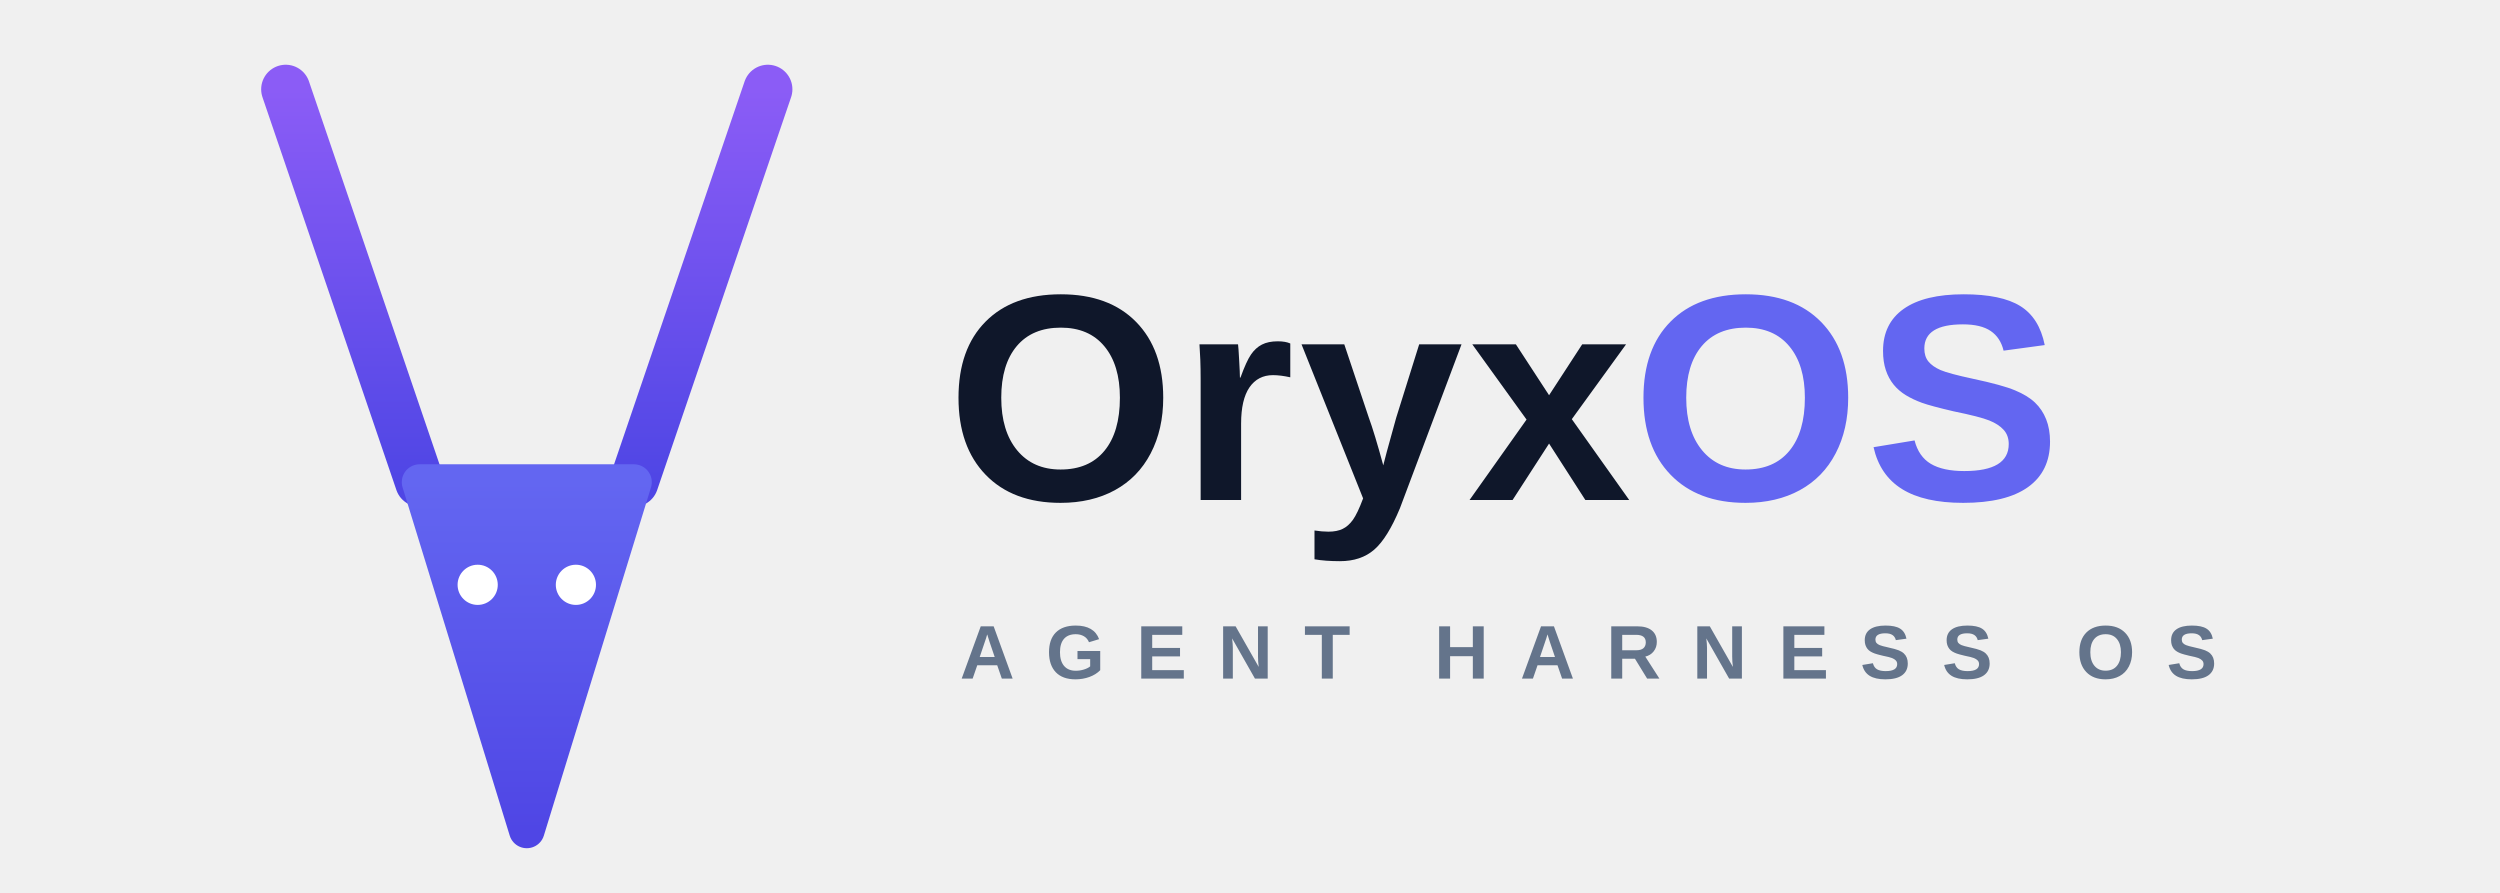
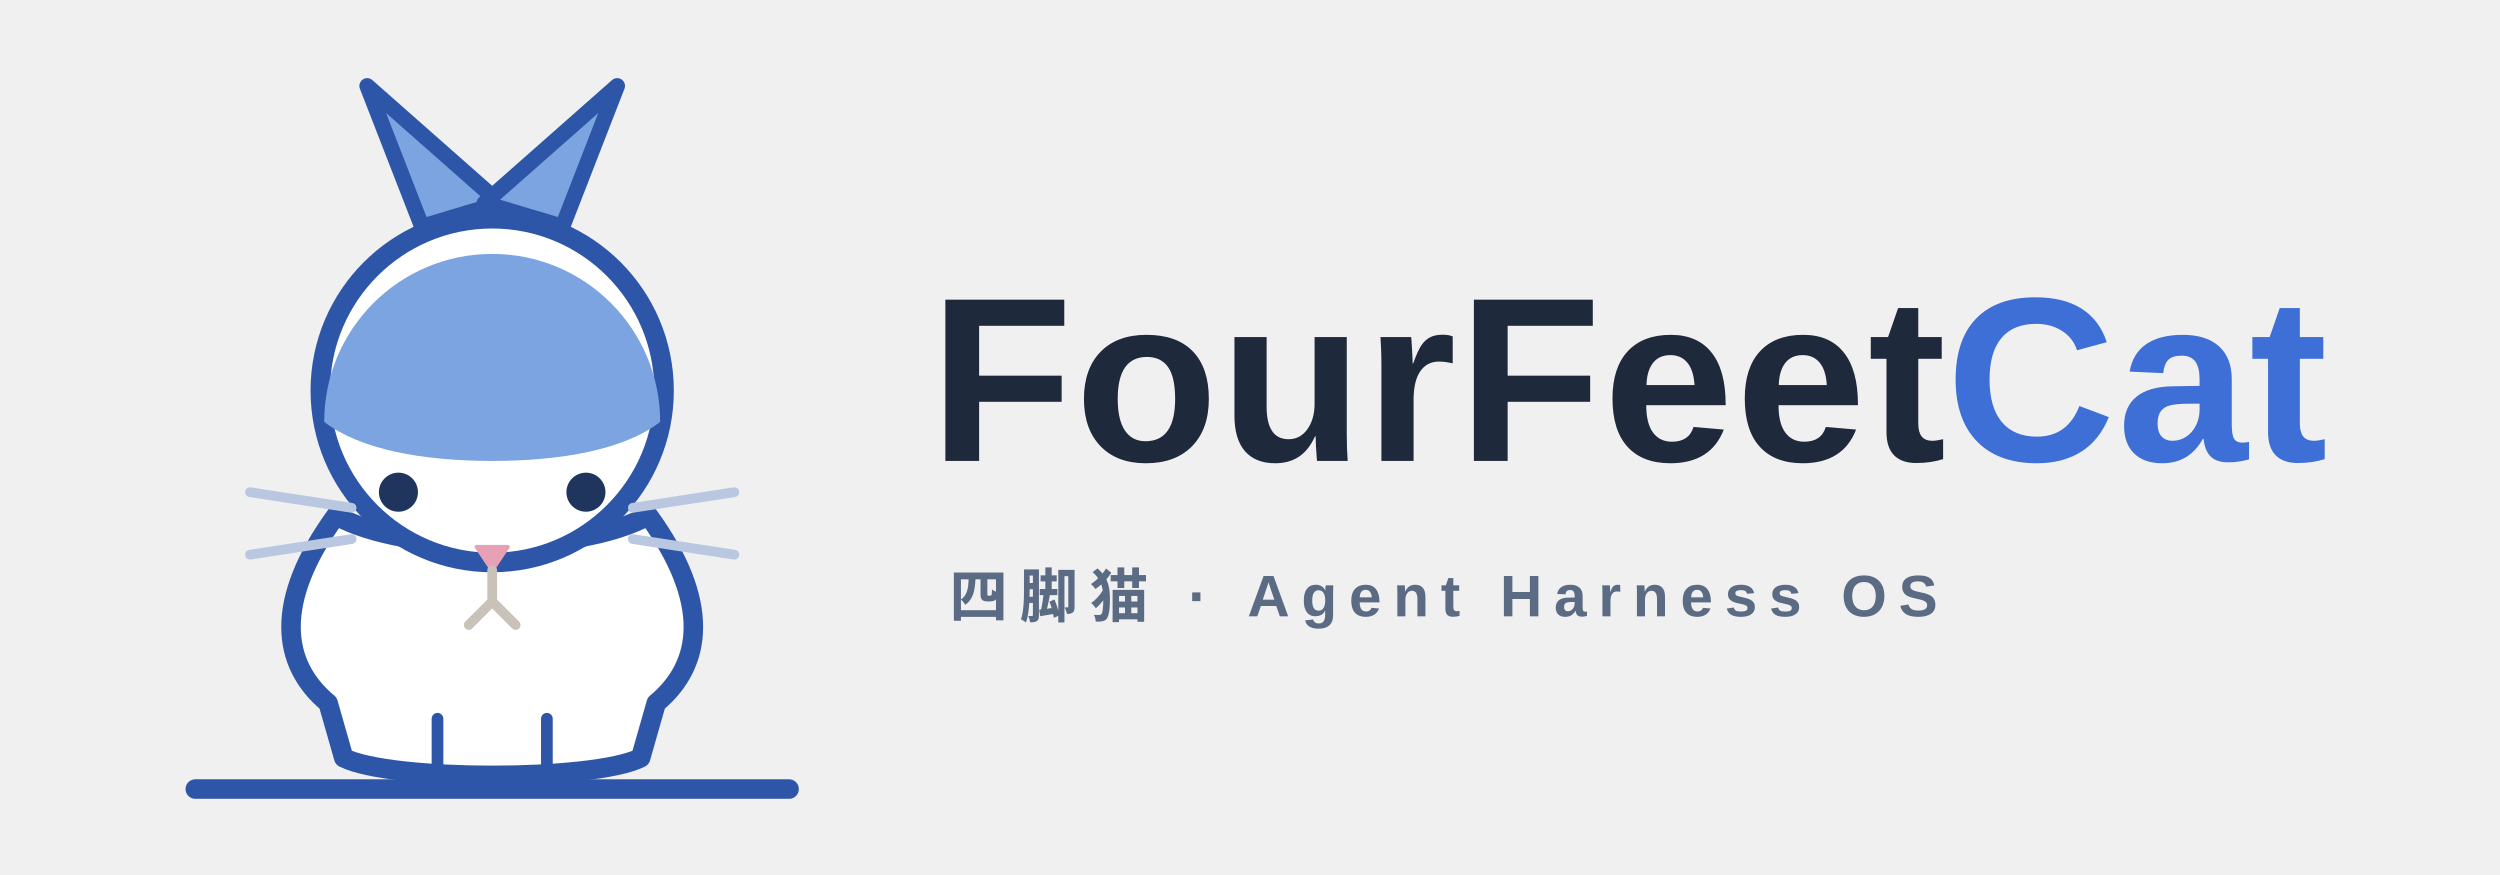
- <svg xmlns="http://www.w3.org/2000/svg" viewBox="0 0 560 200" font-family="'PingFang SC','Segoe UI','Helvetica Neue',Arial,sans-serif">
-   <defs>
-     <linearGradient id="oryx-horn" x1="0" y1="1" x2="0" y2="0">
-       <stop offset="0" stop-color="#4F46E5" />
-       <stop offset="1" stop-color="#8B5CF6" />
-     </linearGradient>
-     <linearGradient id="oryx-head" x1="0" y1="0" x2="0" y2="1">
-       <stop offset="0" stop-color="#6366F1" />
-       <stop offset="1" stop-color="#4F46E5" />
-     </linearGradient>
-   </defs>
-   <g transform="translate(18,10)">
-     <path d="M 76 98 L 46 10" stroke="url(#oryx-horn)" stroke-width="11" stroke-linecap="round" fill="none" />
-     <path d="M 124 98 L 154 10" stroke="url(#oryx-horn)" stroke-width="11" stroke-linecap="round" fill="none" />
-     <path d="M 76 98 L 124 98 L 100 176 Z" fill="url(#oryx-head)" stroke="url(#oryx-head)" stroke-width="8" stroke-linejoin="round" />
-     <circle cx="89" cy="121" r="4.5" fill="#FFFFFF" />
-     <circle cx="111" cy="121" r="4.5" fill="#FFFFFF" />
+ <svg xmlns="http://www.w3.org/2000/svg" viewBox="0 0 640 224" font-family="'PingFang SC','Segoe UI','Helvetica Neue',Arial,sans-serif">
+   <g transform="translate(16,12)">
+     <path d="M 92 46 L 78 10 L 112 40 Z" fill="#7CA4E0" stroke="#2E56A8" stroke-width="4" stroke-linejoin="round" />
+     <path d="M 128 46 L 142 10 L 108 40 Z" fill="#7CA4E0" stroke="#2E56A8" stroke-width="4" stroke-linejoin="round" />
+     <path d="M 70 120 C 54 142 56 158 68 168 L 72 182 C 84 188 136 188 148 182 L 152 168              C 164 158 166 142 150 120 C 132 130 88 130 70 120 Z" fill="#FFFFFF" stroke="#2E56A8" stroke-width="5" stroke-linejoin="round" />
+     <path d="M 96 186 L 96 172 M 124 186 L 124 172" stroke="#2E56A8" stroke-width="3" stroke-linecap="round" />
+     <circle cx="110" cy="88" r="44" fill="#FFFFFF" stroke="#2E56A8" stroke-width="5" />
+     <path d="M 67 96 A 43 43 0 0 1 153 96 C 144 103 128 106 110 106 C 92 106 76 103 67 96 Z" fill="#7CA4E0" />
+     <circle cx="86" cy="114" r="5" fill="#20355E" />
+     <circle cx="134" cy="114" r="5" fill="#20355E" />
+     <path d="M 106 128 L 114 128 L 110 134 Z" fill="#E8A0B4" stroke="#E8A0B4" stroke-width="1" stroke-linejoin="round" />
+     <path d="M 110 134 L 110 142 M 110 142 L 104 148 M 110 142 L 116 148" stroke="#C9C2B8" stroke-width="2.5" stroke-linecap="round" fill="none" />
+     <path d="M 74 118 L 48 114 M 74 126 L 48 130 M 146 118 L 172 114 M 146 126 L 172 130" stroke="#B9C8E0" stroke-width="2.5" stroke-linecap="round" />
+     <line x1="34" y1="190" x2="186" y2="190" stroke="#2E56A8" stroke-width="5" stroke-linecap="round" />
  </g>
-   <text x="212" y="112" font-size="66" font-weight="700" fill="#0F172A" letter-spacing="1">Oryx<tspan fill="#6366F1" font-weight="800">OS</tspan>
+   <text x="238" y="118" font-size="60" font-weight="700" fill="#1E293B" letter-spacing="0.5">FourFeet<tspan fill="#3D6FD6" font-weight="800">Cat</tspan>
  </text>
-   <text x="215" y="152" font-size="17" font-weight="600" fill="#64748B" letter-spacing="7">AGENT HARNESS OS</text>
+   <text x="243" y="158" font-size="15" font-weight="600" fill="#5B6B84" letter-spacing="3">四脚猫 · Agent Harness OS</text>
</svg>
